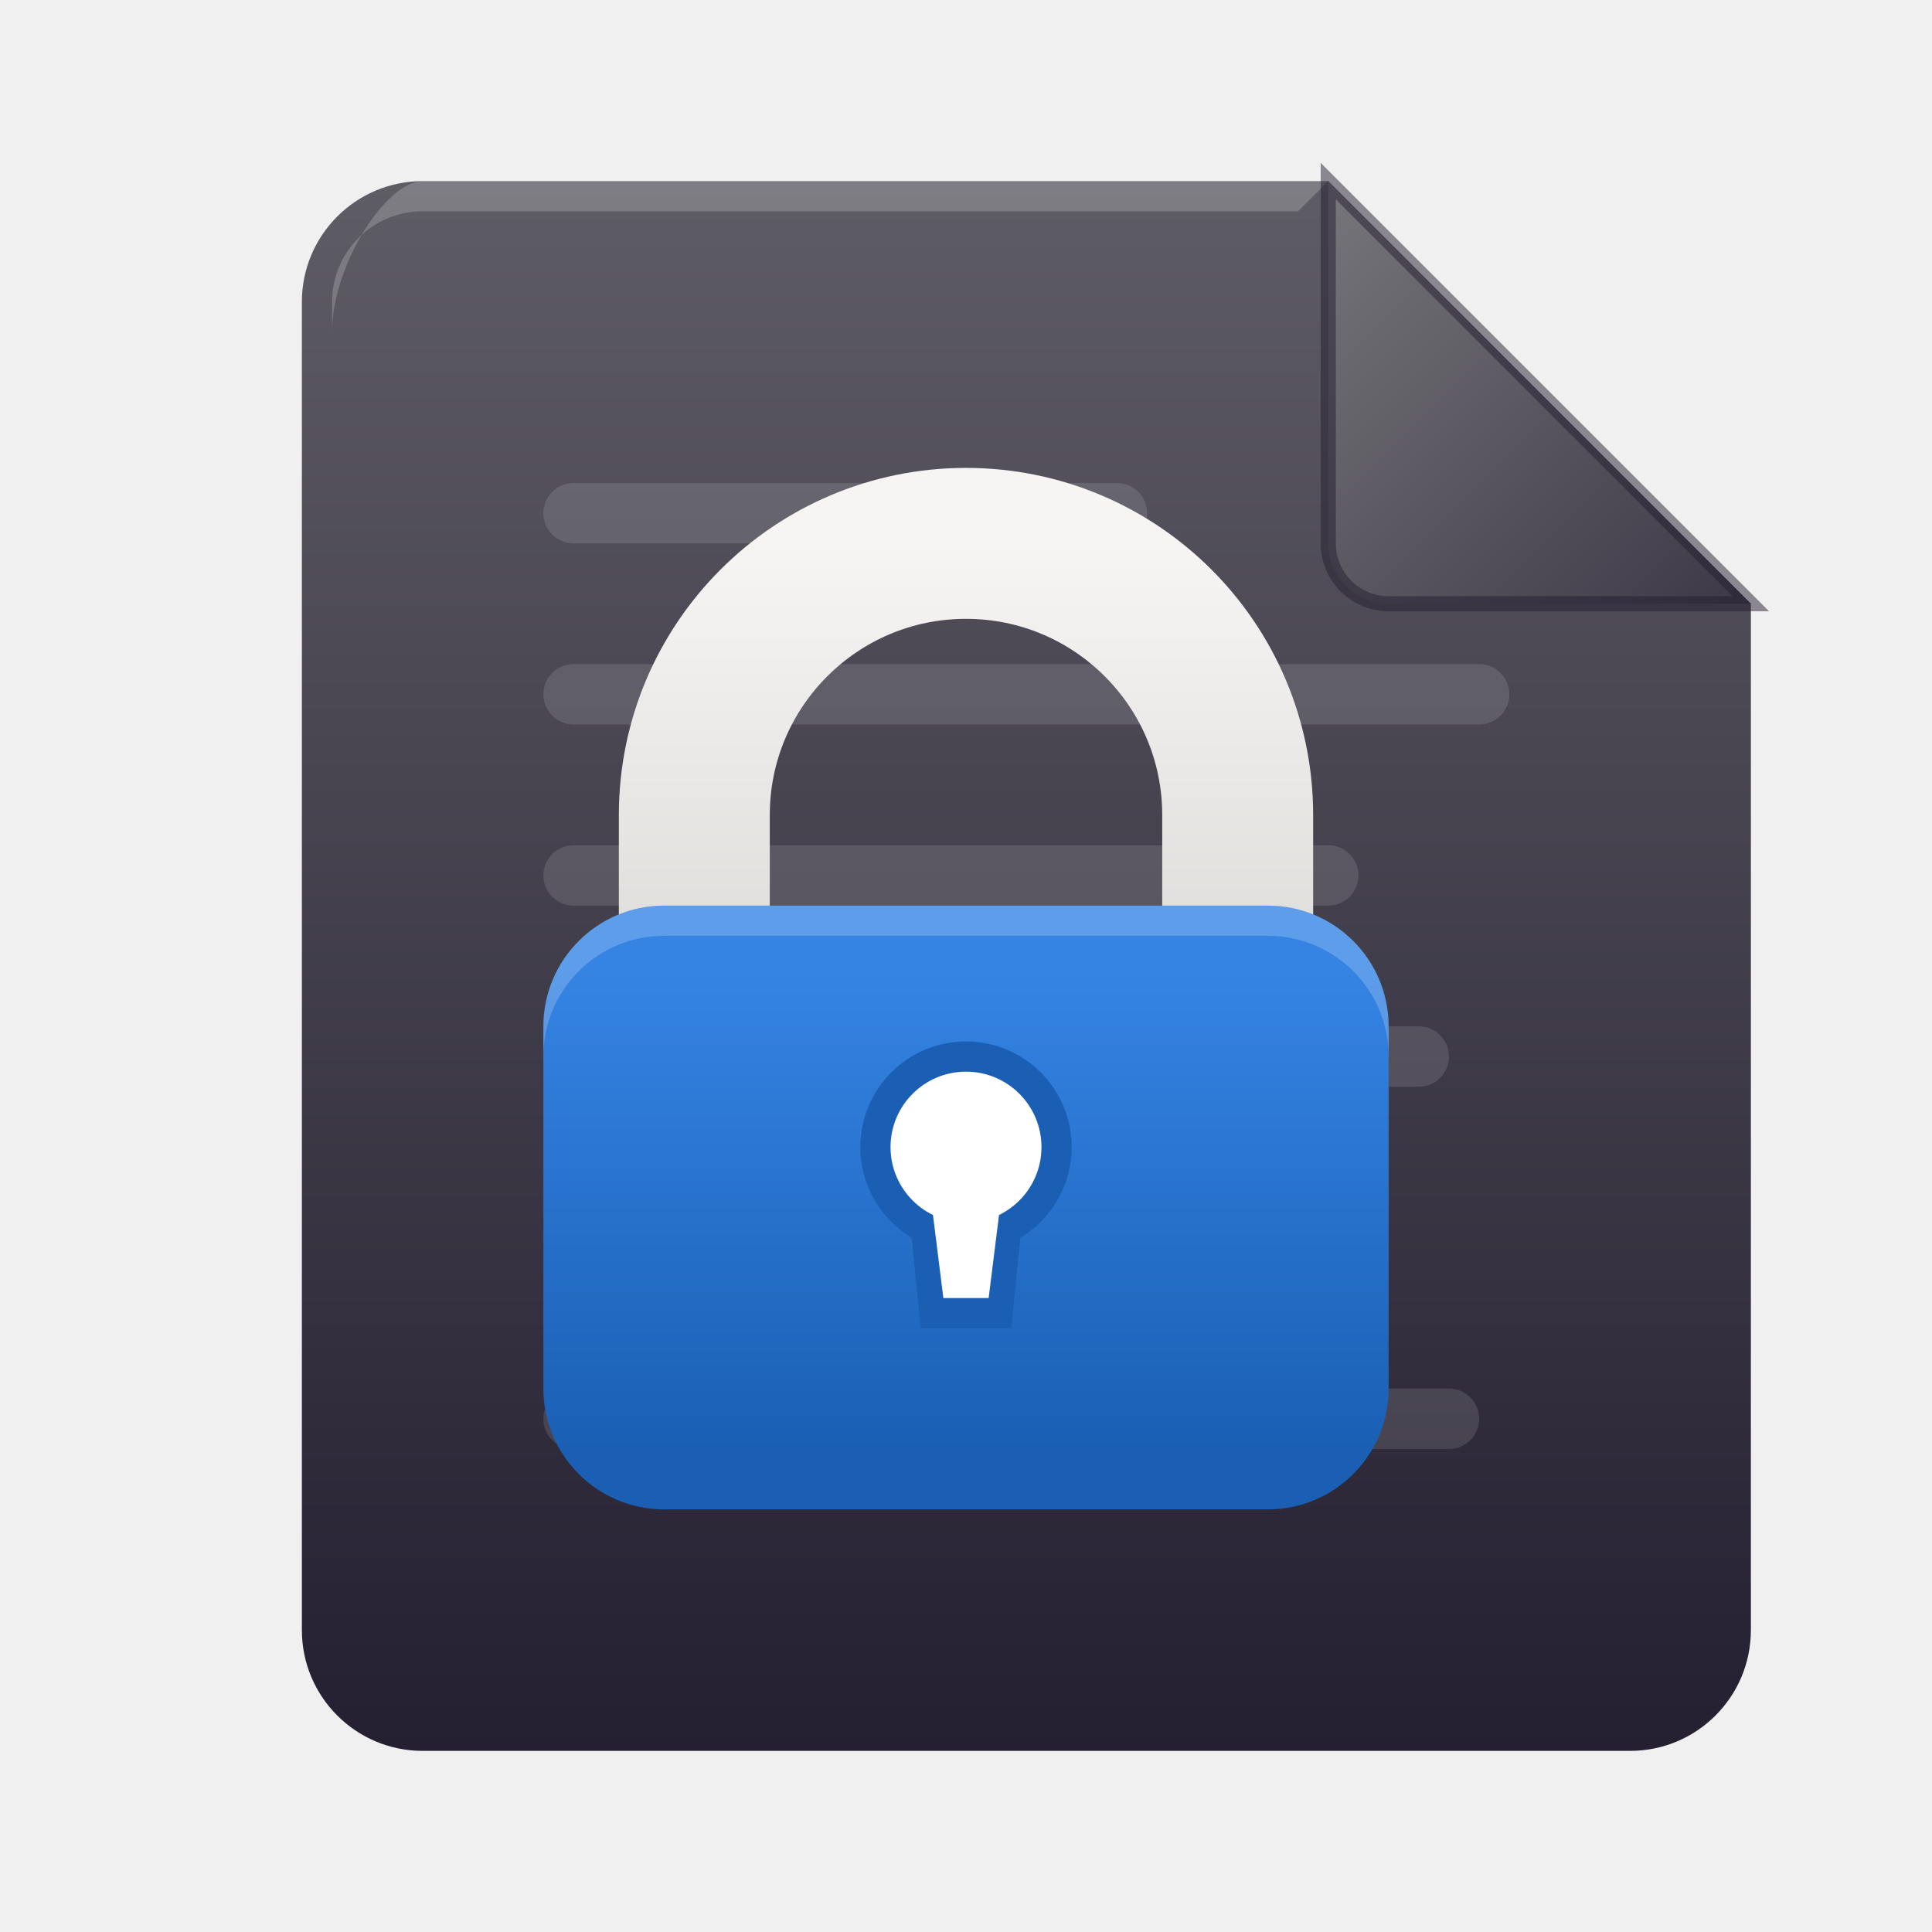
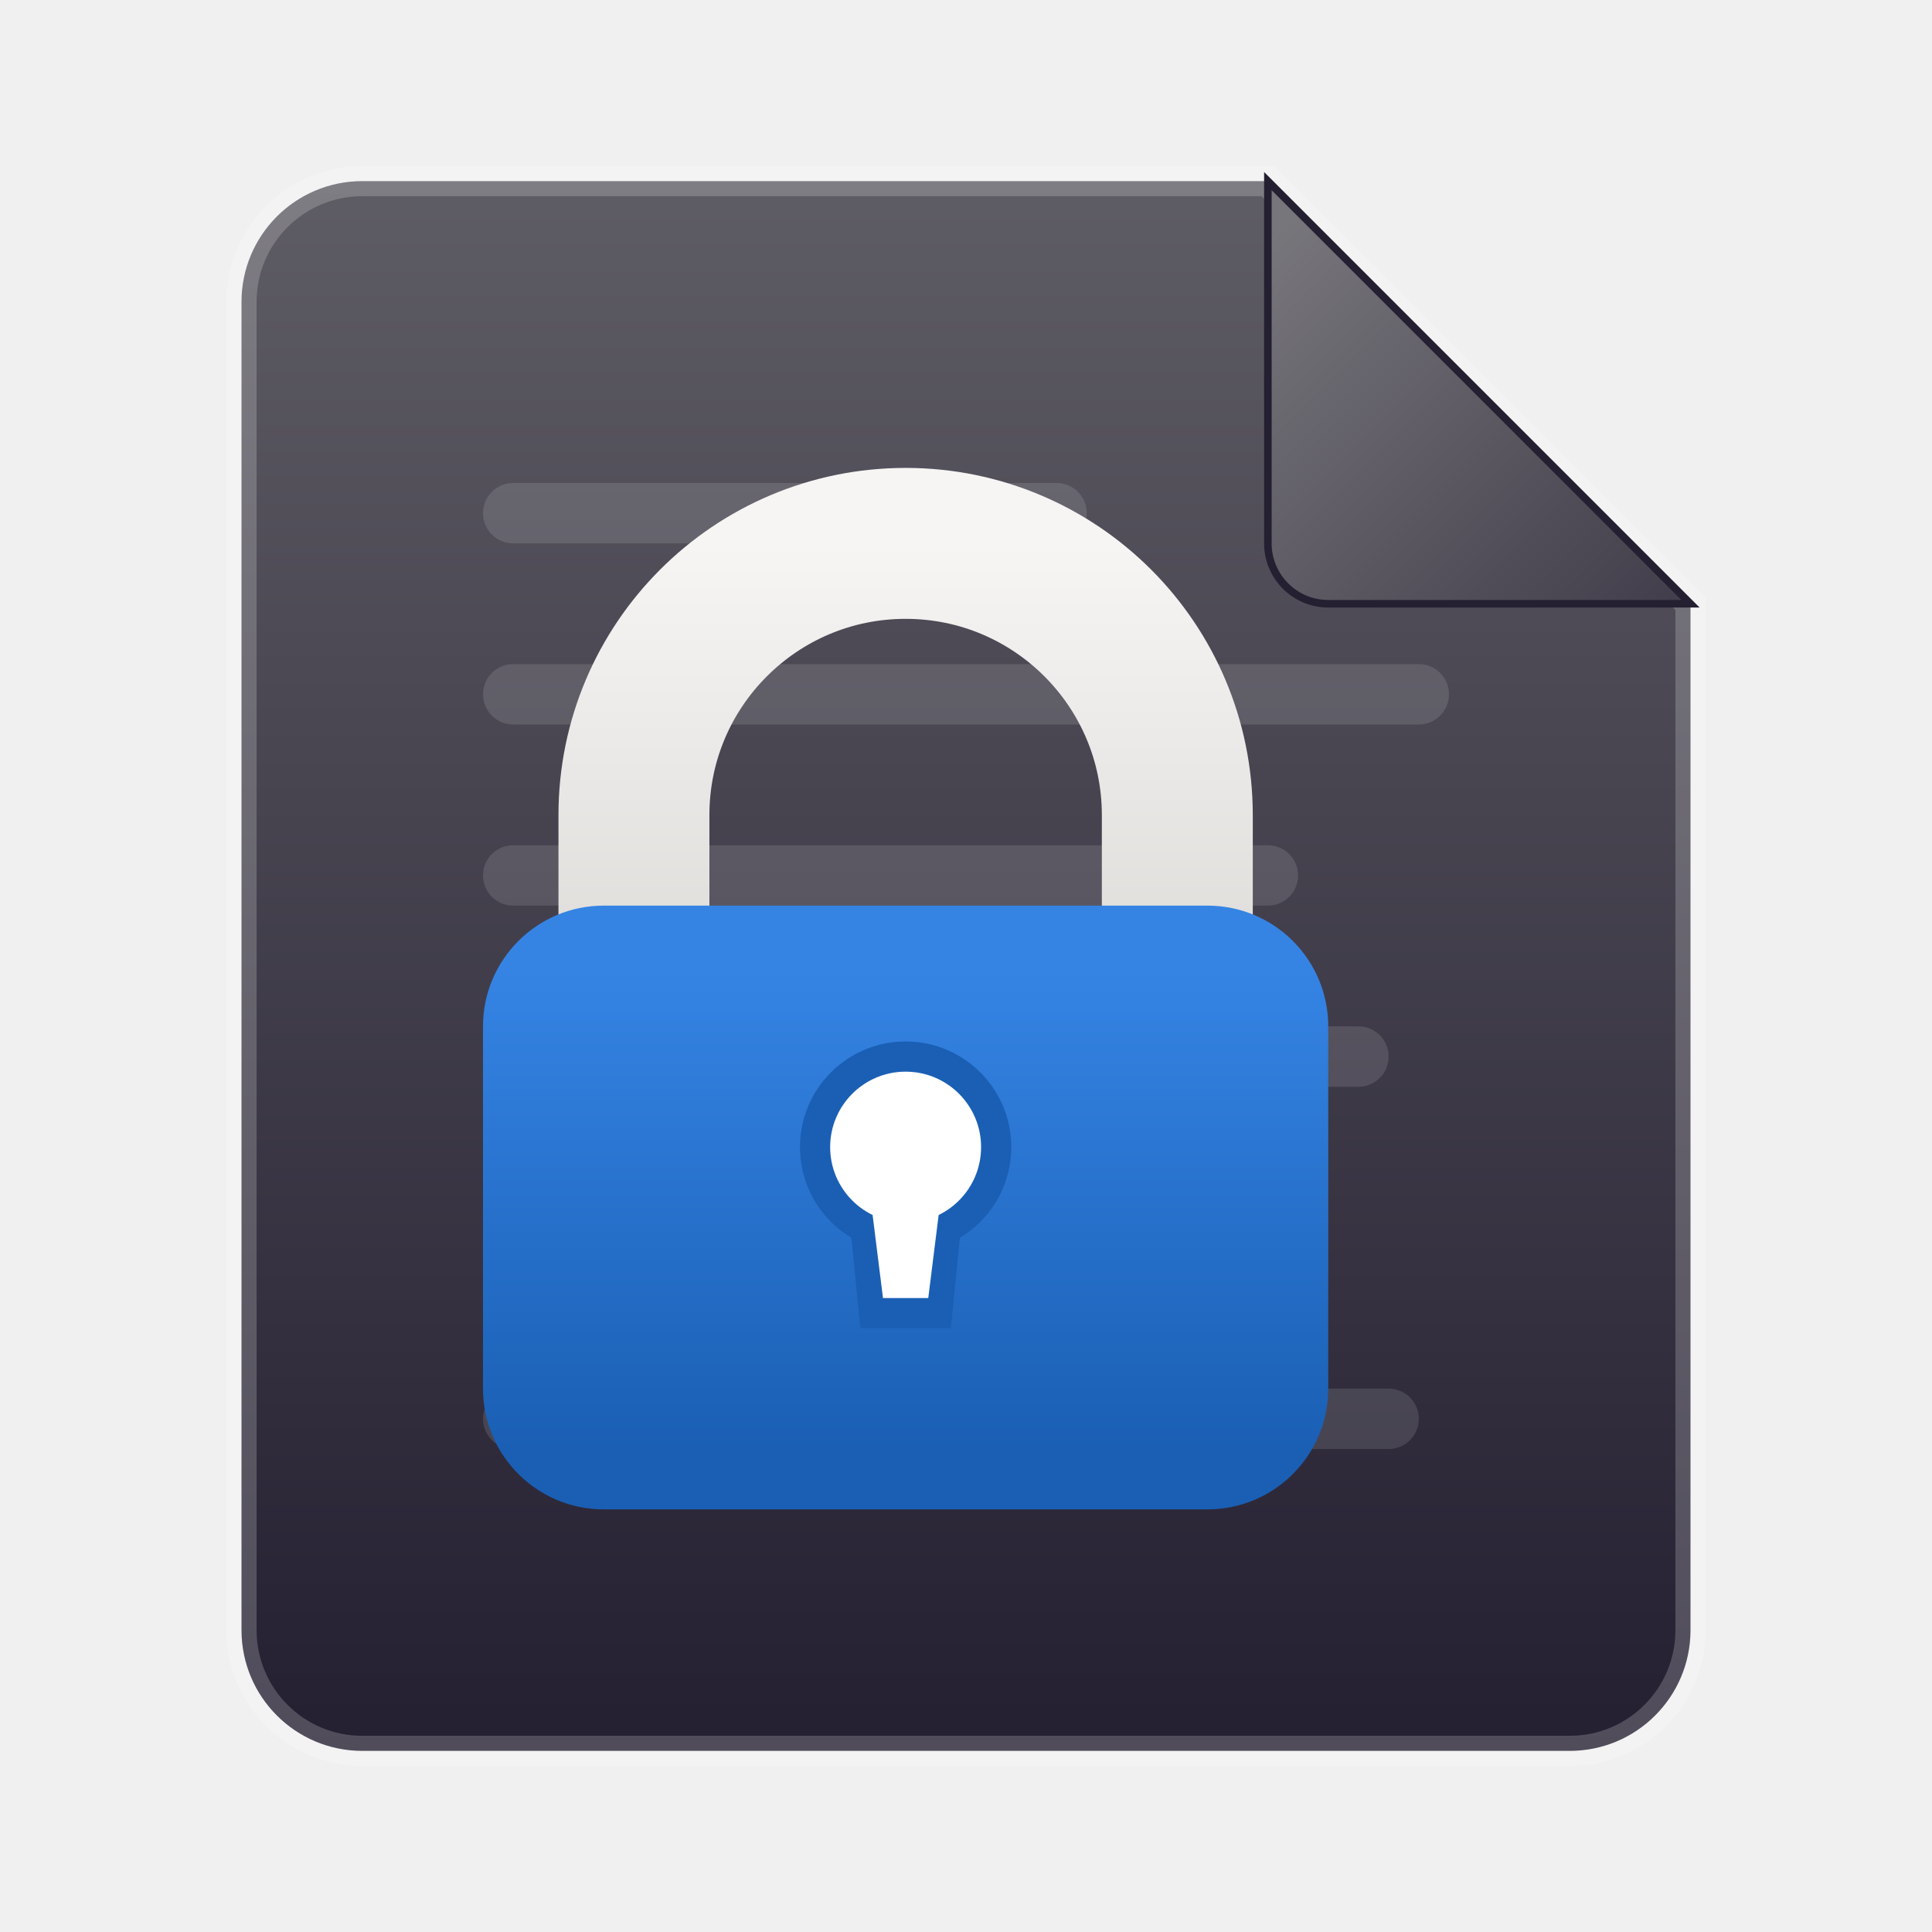
<svg xmlns="http://www.w3.org/2000/svg" width="128" height="128" viewBox="0 0 128 128">
  <defs>
    <linearGradient id="doc-grad" x1="64" y1="12" x2="64" y2="116" gradientUnits="userSpaceOnUse">
      <stop offset="0" stop-color="#5e5c64" />
      <stop offset="1" stop-color="#241f31" />
    </linearGradient>
    <linearGradient id="fold-grad" x1="88" y1="12" x2="116" y2="40" gradientUnits="userSpaceOnUse">
      <stop offset="0" stop-color="#77767b" />
      <stop offset="1" stop-color="#3d3846" />
    </linearGradient>
    <linearGradient id="lock-body" x1="64" y1="64" x2="64" y2="96" gradientUnits="userSpaceOnUse">
      <stop offset="0" stop-color="#3584e4" />
      <stop offset="1" stop-color="#1a5fb4" />
    </linearGradient>
    <linearGradient id="lock-shackle" x1="64" y1="36" x2="64" y2="64" gradientUnits="userSpaceOnUse">
      <stop offset="0" stop-color="#f6f5f4" />
      <stop offset="1" stop-color="#deddda" />
    </linearGradient>
  </defs>
-   <path d="M 28 12 H 88 L 116 40 V 108 C 116 112.418 112.418 116 108 116 H 28 C 23.582 116 20 112.418 20 108 V 20 C 20 15.582 23.582 12 28 12 Z" fill="url(#doc-grad)" />
+   <path d="M 24 12 H 84 L 112 40 V 108 C 112 112.418 108.418 116 104 116 H 24 C 19.582 116 16 112.418 16 108 V 20 C 16 15.582 19.582 12 24 12 Z" fill="url(#doc-grad)" stroke="#ffffff" stroke-width="2" stroke-opacity="0.2" />
  <g fill="#ffffff" fill-opacity="0.12">
-     <rect x="36" y="32" width="40" height="4" rx="2" />
-     <rect x="36" y="44" width="64" height="4" rx="2" />
-     <rect x="36" y="56" width="54" height="4" rx="2" />
-     <rect x="36" y="68" width="60" height="4" rx="2" />
-     <rect x="36" y="80" width="48" height="4" rx="2" />
-     <rect x="36" y="92" width="62" height="4" rx="2" />
+     <rect x="32" y="32" width="40" height="4" rx="2" />
+     <rect x="32" y="44" width="64" height="4" rx="2" />
+     <rect x="32" y="56" width="54" height="4" rx="2" />
+     <rect x="32" y="68" width="60" height="4" rx="2" />
+     <rect x="32" y="80" width="48" height="4" rx="2" />
+     <rect x="32" y="92" width="62" height="4" rx="2" />
  </g>
-   <path d="M 28 12 H 88 L 86 14 H 28 C 24.686 14 22 16.686 22 20 V 22 C 22 17.582 25.582 12 28 12 Z" fill="#ffffff" fill-opacity="0.2" />
-   <path d="M 88 12 V 36 C 88 38.209 89.791 40 92 40 H 116 L 88 12 Z" fill="url(#fold-grad)" />
-   <path d="M 88 12 V 36 C 88 38.209 89.791 40 92 40 H 116 L 88 12 Z" fill="none" stroke="#241f31" stroke-width="1" stroke-opacity="0.5" />
-   <path d="M 46 64 V 54 C 46 44.059 54.059 36 64 36 C 73.941 36 82 44.059 82 54 V 64" fill="none" stroke="url(#lock-shackle)" stroke-width="10" stroke-linecap="round" />
-   <rect x="36" y="60" width="56" height="40" rx="8" fill="url(#lock-body)" />
-   <path d="M 44 60 H 84 C 88.418 60 92 63.582 92 68 V 70 C 92 65.582 88.418 62 84 62 H 44 C 39.582 62 36 65.582 36 70 V 68 C 36 63.582 39.582 60 44 60 Z" fill="#ffffff" fill-opacity="0.2" />
-   <circle cx="64" cy="76" r="7" fill="#1a5fb4" />
-   <path d="M 60 78 L 61 88 H 67 L 68 78 Z" fill="#1a5fb4" />
-   <circle cx="64" cy="76" r="5" fill="#ffffff" />
-   <path d="M 61.5 78 L 62.5 86 H 65.5 L 66.5 78 Z" fill="#ffffff" />
+   <path d="M 84 12 V 36 C 84 38.209 85.791 40 88 40 H 112 L 84 12 Z" fill="url(#fold-grad)" />
+   <path d="M 84 12 V 36 C 84 38.209 85.791 40 88 40 H 112 L 84 12 Z" fill="none" stroke="#241f31" stroke-width="0.5" />
+   <path d="M 42 64 V 54 C 42 44.059 50.059 36 60 36 C 69.941 36 78 44.059 78 54 V 64" fill="none" stroke="url(#lock-shackle)" stroke-width="10" stroke-linecap="round" />
+   <rect x="32" y="60" width="56" height="40" rx="8" fill="url(#lock-body)" />
+   <circle cx="60" cy="76" r="7" fill="#1a5fb4" />
+   <path d="M 56 78 L 57 88 H 63 L 64 78 Z" fill="#1a5fb4" />
+   <circle cx="60" cy="76" r="5" fill="#ffffff" />
+   <path d="M 57.5 78 L 58.5 86 H 61.5 L 62.5 78 Z" fill="#ffffff" />
</svg>
